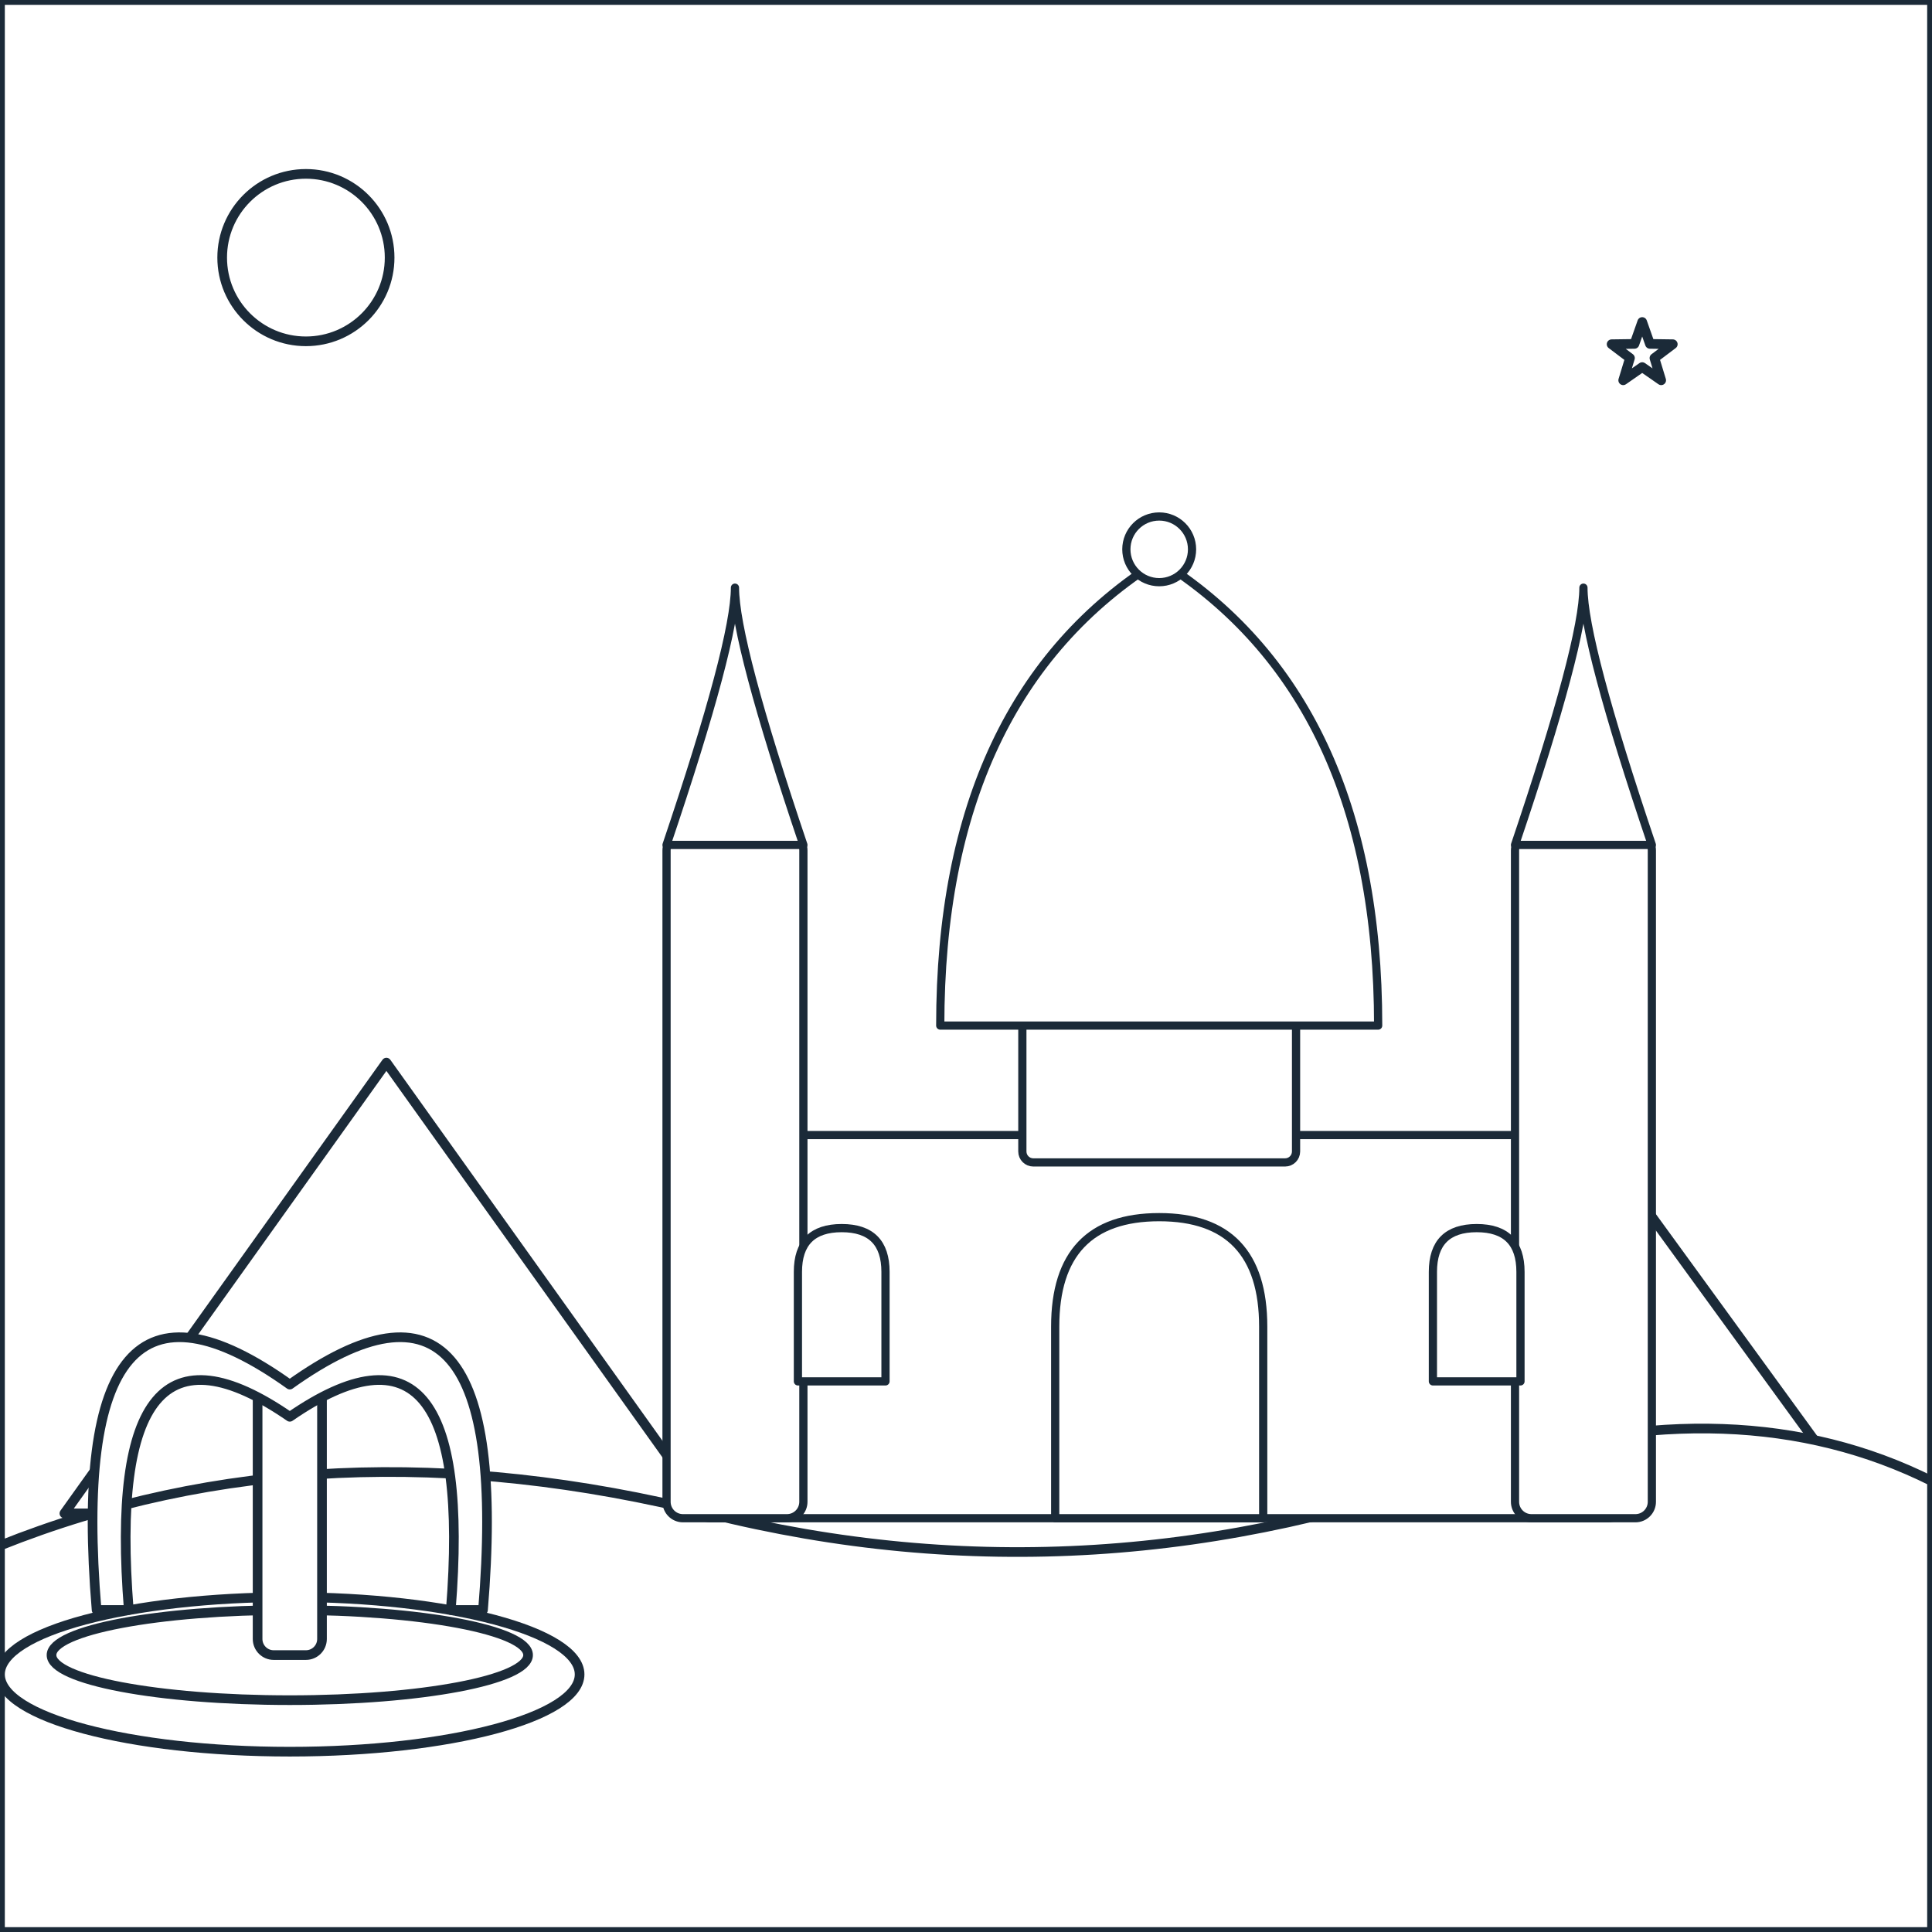
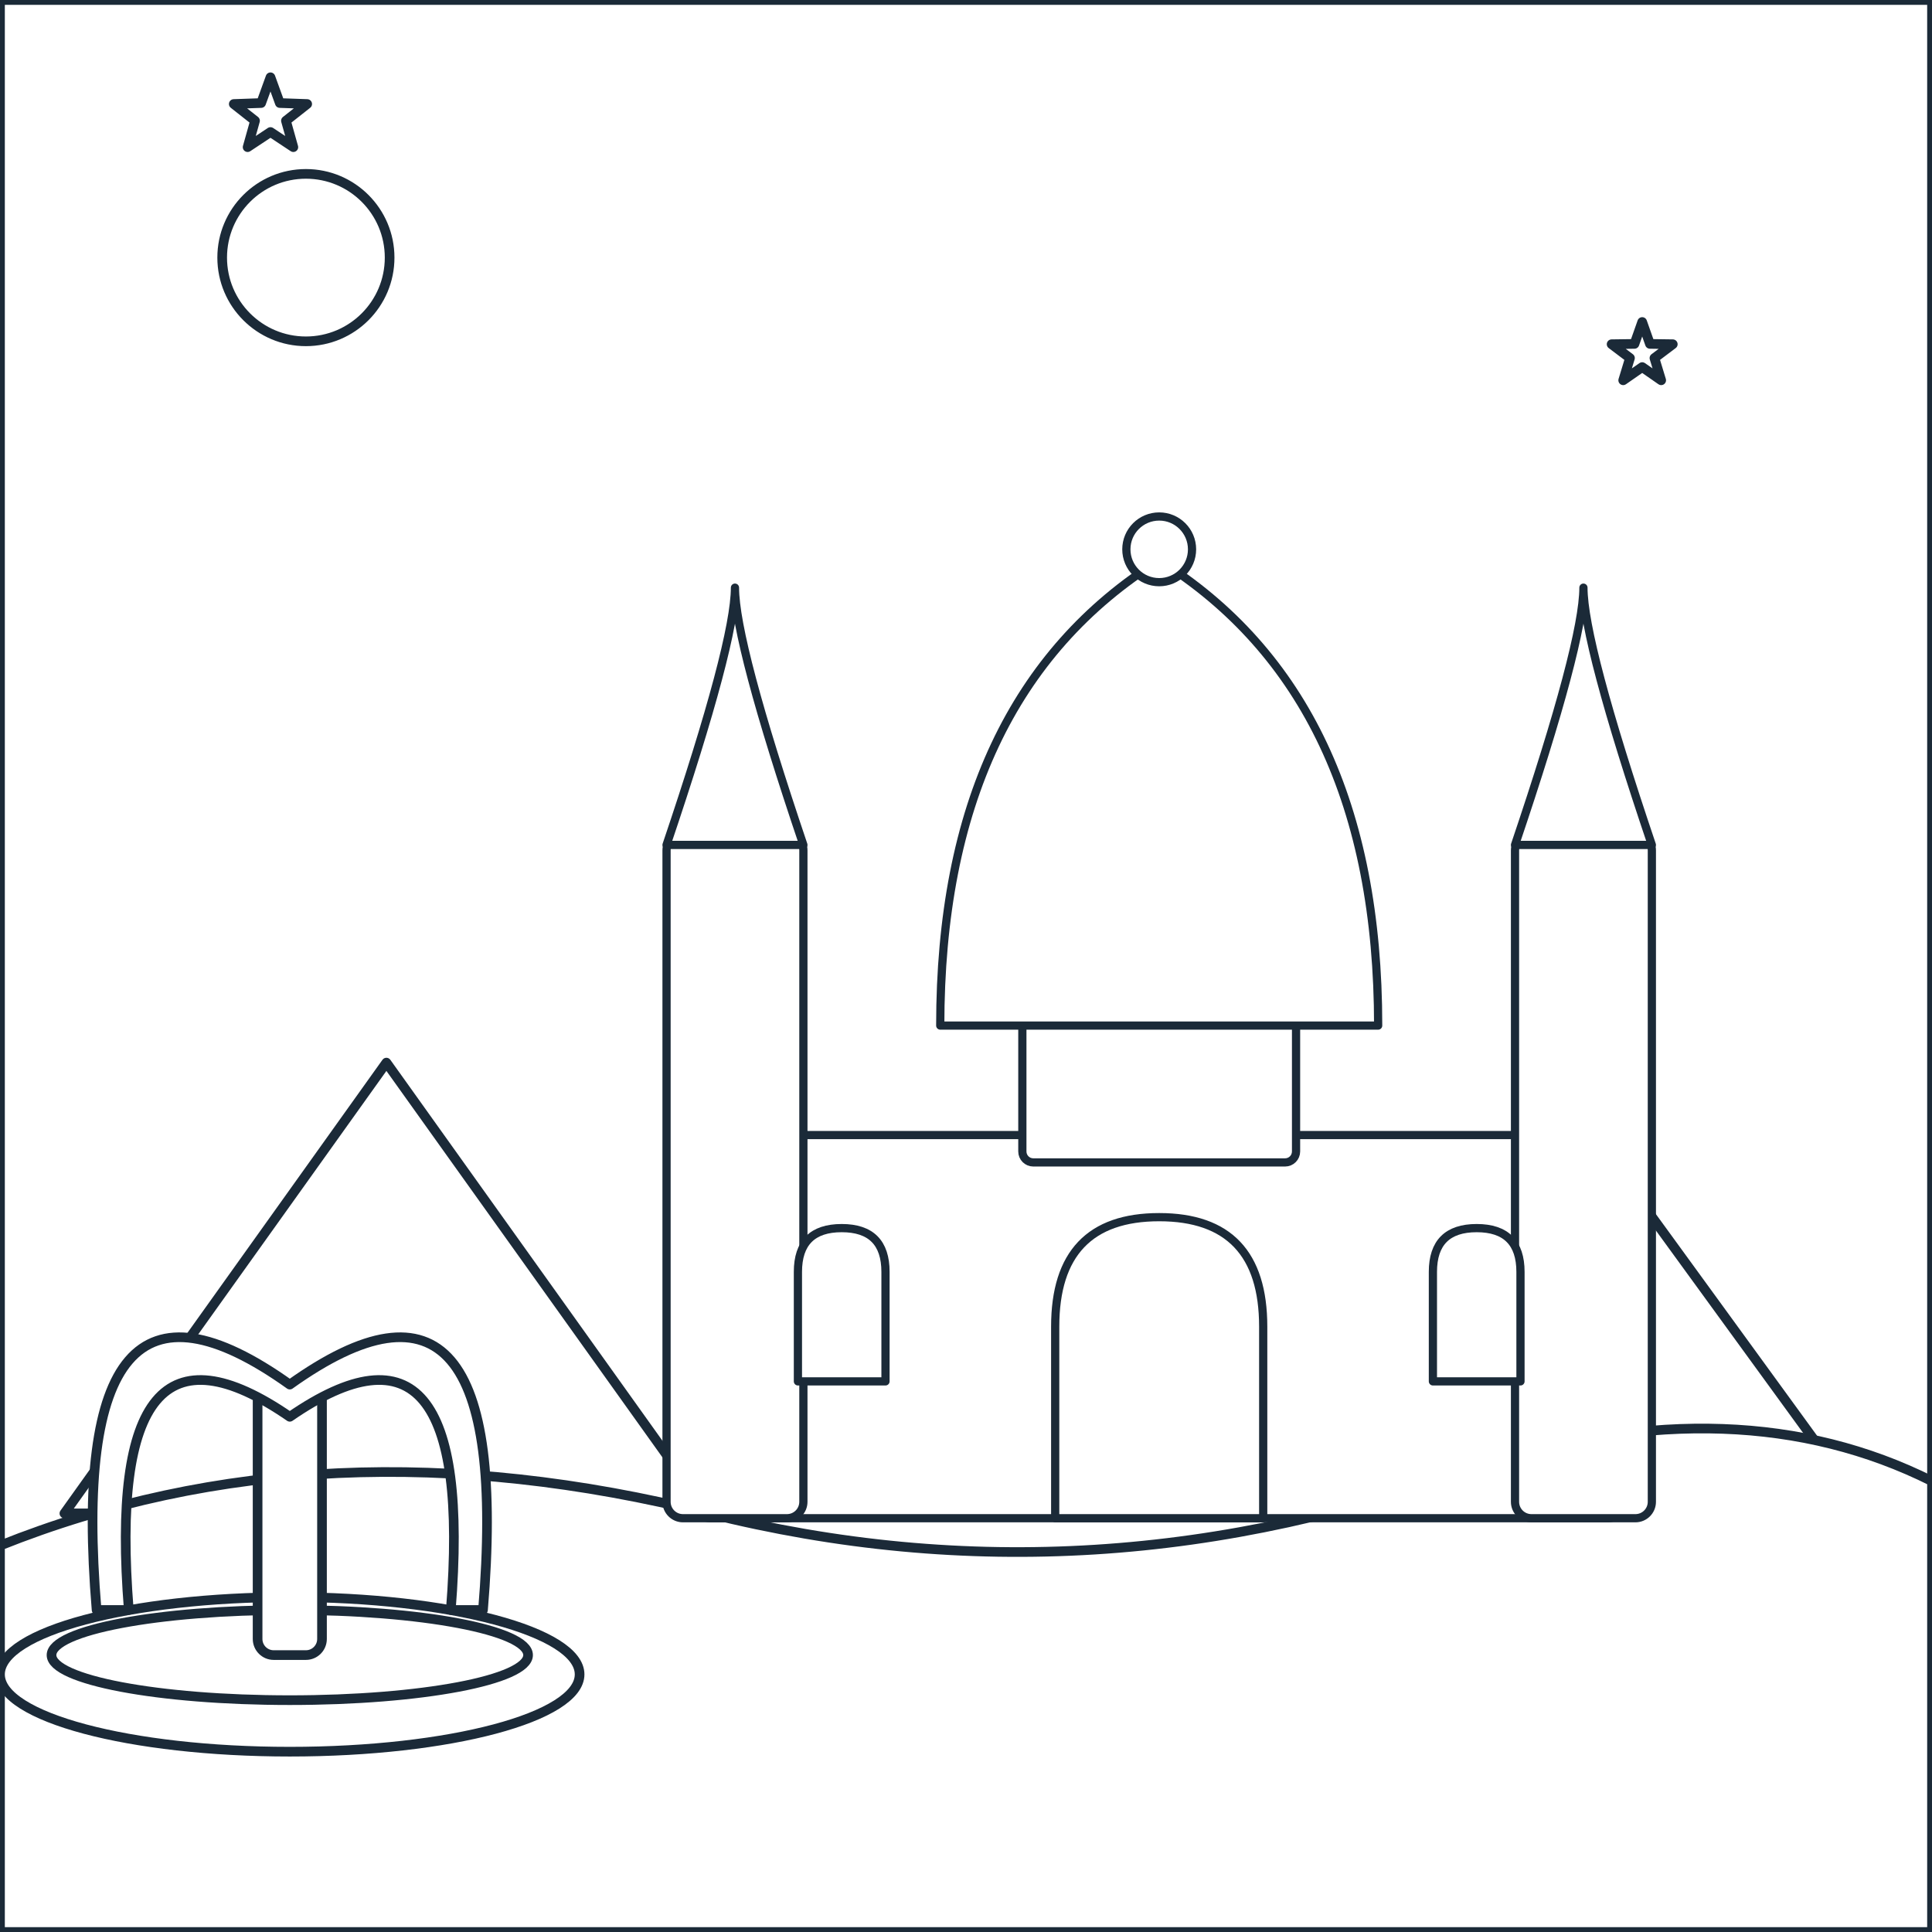
<svg xmlns="http://www.w3.org/2000/svg" viewBox="0 0 600 600" data-picture="cung-dien--mua-he-dai-phun-nuoc">
  <g class="scene-back">
    <rect x="0" y="0" width="600" height="600" rx="0" id="r-nen-troi" data-region="nen-troi" class="region" fill="#FFFFFF" stroke="#1B2A38" stroke-width="3" stroke-linejoin="round" />
-     <polygon points="90,58 92.9,66 101.4,66.3 94.8,71.5 97.1,79.7 90,75 82.9,79.7 85.2,71.5 78.6,66.3 87.1,66" id="r-sao-1" data-region="sao-1" class="region" fill="#FFFFFF" stroke="#1B2A38" stroke-width="3" stroke-linejoin="round" />
+     <polygon points="84,24 86.9,32 95.4,32.3 88.8,37.5 91.1,45.7 84,41 76.9,45.7 79.2,37.5 72.6,32.3 81.1,32" id="r-sao-1" data-region="sao-1" class="region" fill="#FFFFFF" stroke="#1B2A38" stroke-width="3" stroke-linejoin="round" />
    <polygon points="510,100 512.4,106.8 519.5,106.9 513.8,111.2 515.9,118.1 510,114 504.1,118.1 506.2,111.2 500.5,106.9 507.6,106.8" id="r-sao-2" data-region="sao-2" class="region" fill="#FFFFFF" stroke="#1B2A38" stroke-width="3" stroke-linejoin="round" />
    <ellipse cx="95" cy="80" rx="26" ry="26" id="r-trang-chieu" data-region="trang-chieu" class="region" fill="#FFFFFF" stroke="#1B2A38" stroke-width="3" stroke-linejoin="round" />
    <polygon points="20,470 120,330 220,470" id="r-kim-tu-thap-1" data-region="kim-tu-thap-1" class="region" fill="#FFFFFF" stroke="#1B2A38" stroke-width="3" stroke-linejoin="round" />
    <polygon points="420,470 500,360 580,470" id="r-kim-tu-thap-2" data-region="kim-tu-thap-2" class="region" fill="#FFFFFF" stroke="#1B2A38" stroke-width="3" stroke-linejoin="round" />
    <path d="M 0 480 Q 100 440 220 470 Q 340 500 460 455 Q 540 430 600 460 L 600 600 L 0 600 Z" id="r-nen-dat" data-region="nen-dat" class="region" fill="#FFFFFF" stroke="#1B2A38" stroke-width="3" stroke-linejoin="round" />
  </g>
  <g id="subject" class="subject anim-wiggle" transform="translate(60 0) translate(300 480) scale(0.85) rotate(0) translate(-300 -480)">
    <rect x="130" y="330" width="340" height="140" rx="6" id="r-than-cung-dien" data-region="than-cung-dien" class="region" fill="#FFFFFF" stroke="#1B2A38" stroke-width="3" stroke-linejoin="round" />
    <rect x="120" y="220" width="50" height="250" rx="6" id="r-thap-trai" data-region="thap-trai" class="region" fill="#FFFFFF" stroke="#1B2A38" stroke-width="3" stroke-linejoin="round" />
    <rect x="430" y="220" width="50" height="250" rx="6" id="r-thap-phai" data-region="thap-phai" class="region" fill="#FFFFFF" stroke="#1B2A38" stroke-width="3" stroke-linejoin="round" />
    <path d="M 120 224 Q 145 150 145 130 Q 145 150 170 224 Z" id="r-mai-thap-trai" data-region="mai-thap-trai" class="region" fill="#FFFFFF" stroke="#1B2A38" stroke-width="3" stroke-linejoin="round" />
    <path d="M 430 224 Q 455 150 455 130 Q 455 150 480 224 Z" id="r-mai-thap-phai" data-region="mai-thap-phai" class="region" fill="#FFFFFF" stroke="#1B2A38" stroke-width="3" stroke-linejoin="round" />
    <rect x="250" y="280" width="100" height="60" rx="4" id="r-co-cung-dien" data-region="co-cung-dien" class="region" fill="#FFFFFF" stroke="#1B2A38" stroke-width="3" stroke-linejoin="round" />
    <path d="M 220 290 Q 220 170 300 120 Q 380 170 380 290 Z" id="r-mai-vom" data-region="mai-vom" class="region" fill="#FFFFFF" stroke="#1B2A38" stroke-width="3" stroke-linejoin="round" />
    <ellipse cx="300" cy="116" rx="12" ry="12" id="r-dinh-mai-vom" data-region="dinh-mai-vom" class="region" fill="#FFFFFF" stroke="#1B2A38" stroke-width="3" stroke-linejoin="round" />
    <path d="M 262 470 L 262 400 Q 262 360 300 360 Q 338 360 338 400 L 338 470 Z" id="r-cong-cung-dien" data-region="cong-cung-dien" class="region" fill="#FFFFFF" stroke="#1B2A38" stroke-width="3" stroke-linejoin="round" />
    <path d="M 168 420 L 168 380 Q 168 364 184 364 Q 200 364 200 380 L 200 420 Z" id="r-cua-so-cung-1" data-region="cua-so-cung-1" class="region" fill="#FFFFFF" stroke="#1B2A38" stroke-width="3" stroke-linejoin="round" />
    <path d="M 400 420 L 400 380 Q 400 364 416 364 Q 432 364 432 380 L 432 420 Z" id="r-cua-so-cung-2" data-region="cua-so-cung-2" class="region" fill="#FFFFFF" stroke="#1B2A38" stroke-width="3" stroke-linejoin="round" />
  </g>
  <g class="scene-front">
    <ellipse cx="90" cy="520" rx="90" ry="24" id="r-be-dai-phun" data-region="be-dai-phun" class="region" fill="#FFFFFF" stroke="#1B2A38" stroke-width="3" stroke-linejoin="round" />
    <ellipse cx="90" cy="514" rx="74" ry="14" id="r-nuoc-be" data-region="nuoc-be" class="region" fill="#FFFFFF" stroke="#1B2A38" stroke-width="3" stroke-linejoin="round" />
    <rect x="80" y="430" width="20" height="84" rx="5" id="r-cot-dai-phun" data-region="cot-dai-phun" class="region" fill="#FFFFFF" stroke="#1B2A38" stroke-width="3" stroke-linejoin="round" />
    <path d="M 90 430 Q 20 380 30 500 L 40 500 Q 32 400 90 440 Q 148 400 140 500 L 150 500 Q 160 380 90 430 Z" id="r-tia-dai-phun" data-region="tia-dai-phun" class="region" fill="#FFFFFF" stroke="#1B2A38" stroke-width="3" stroke-linejoin="round" />
  </g>
</svg>
